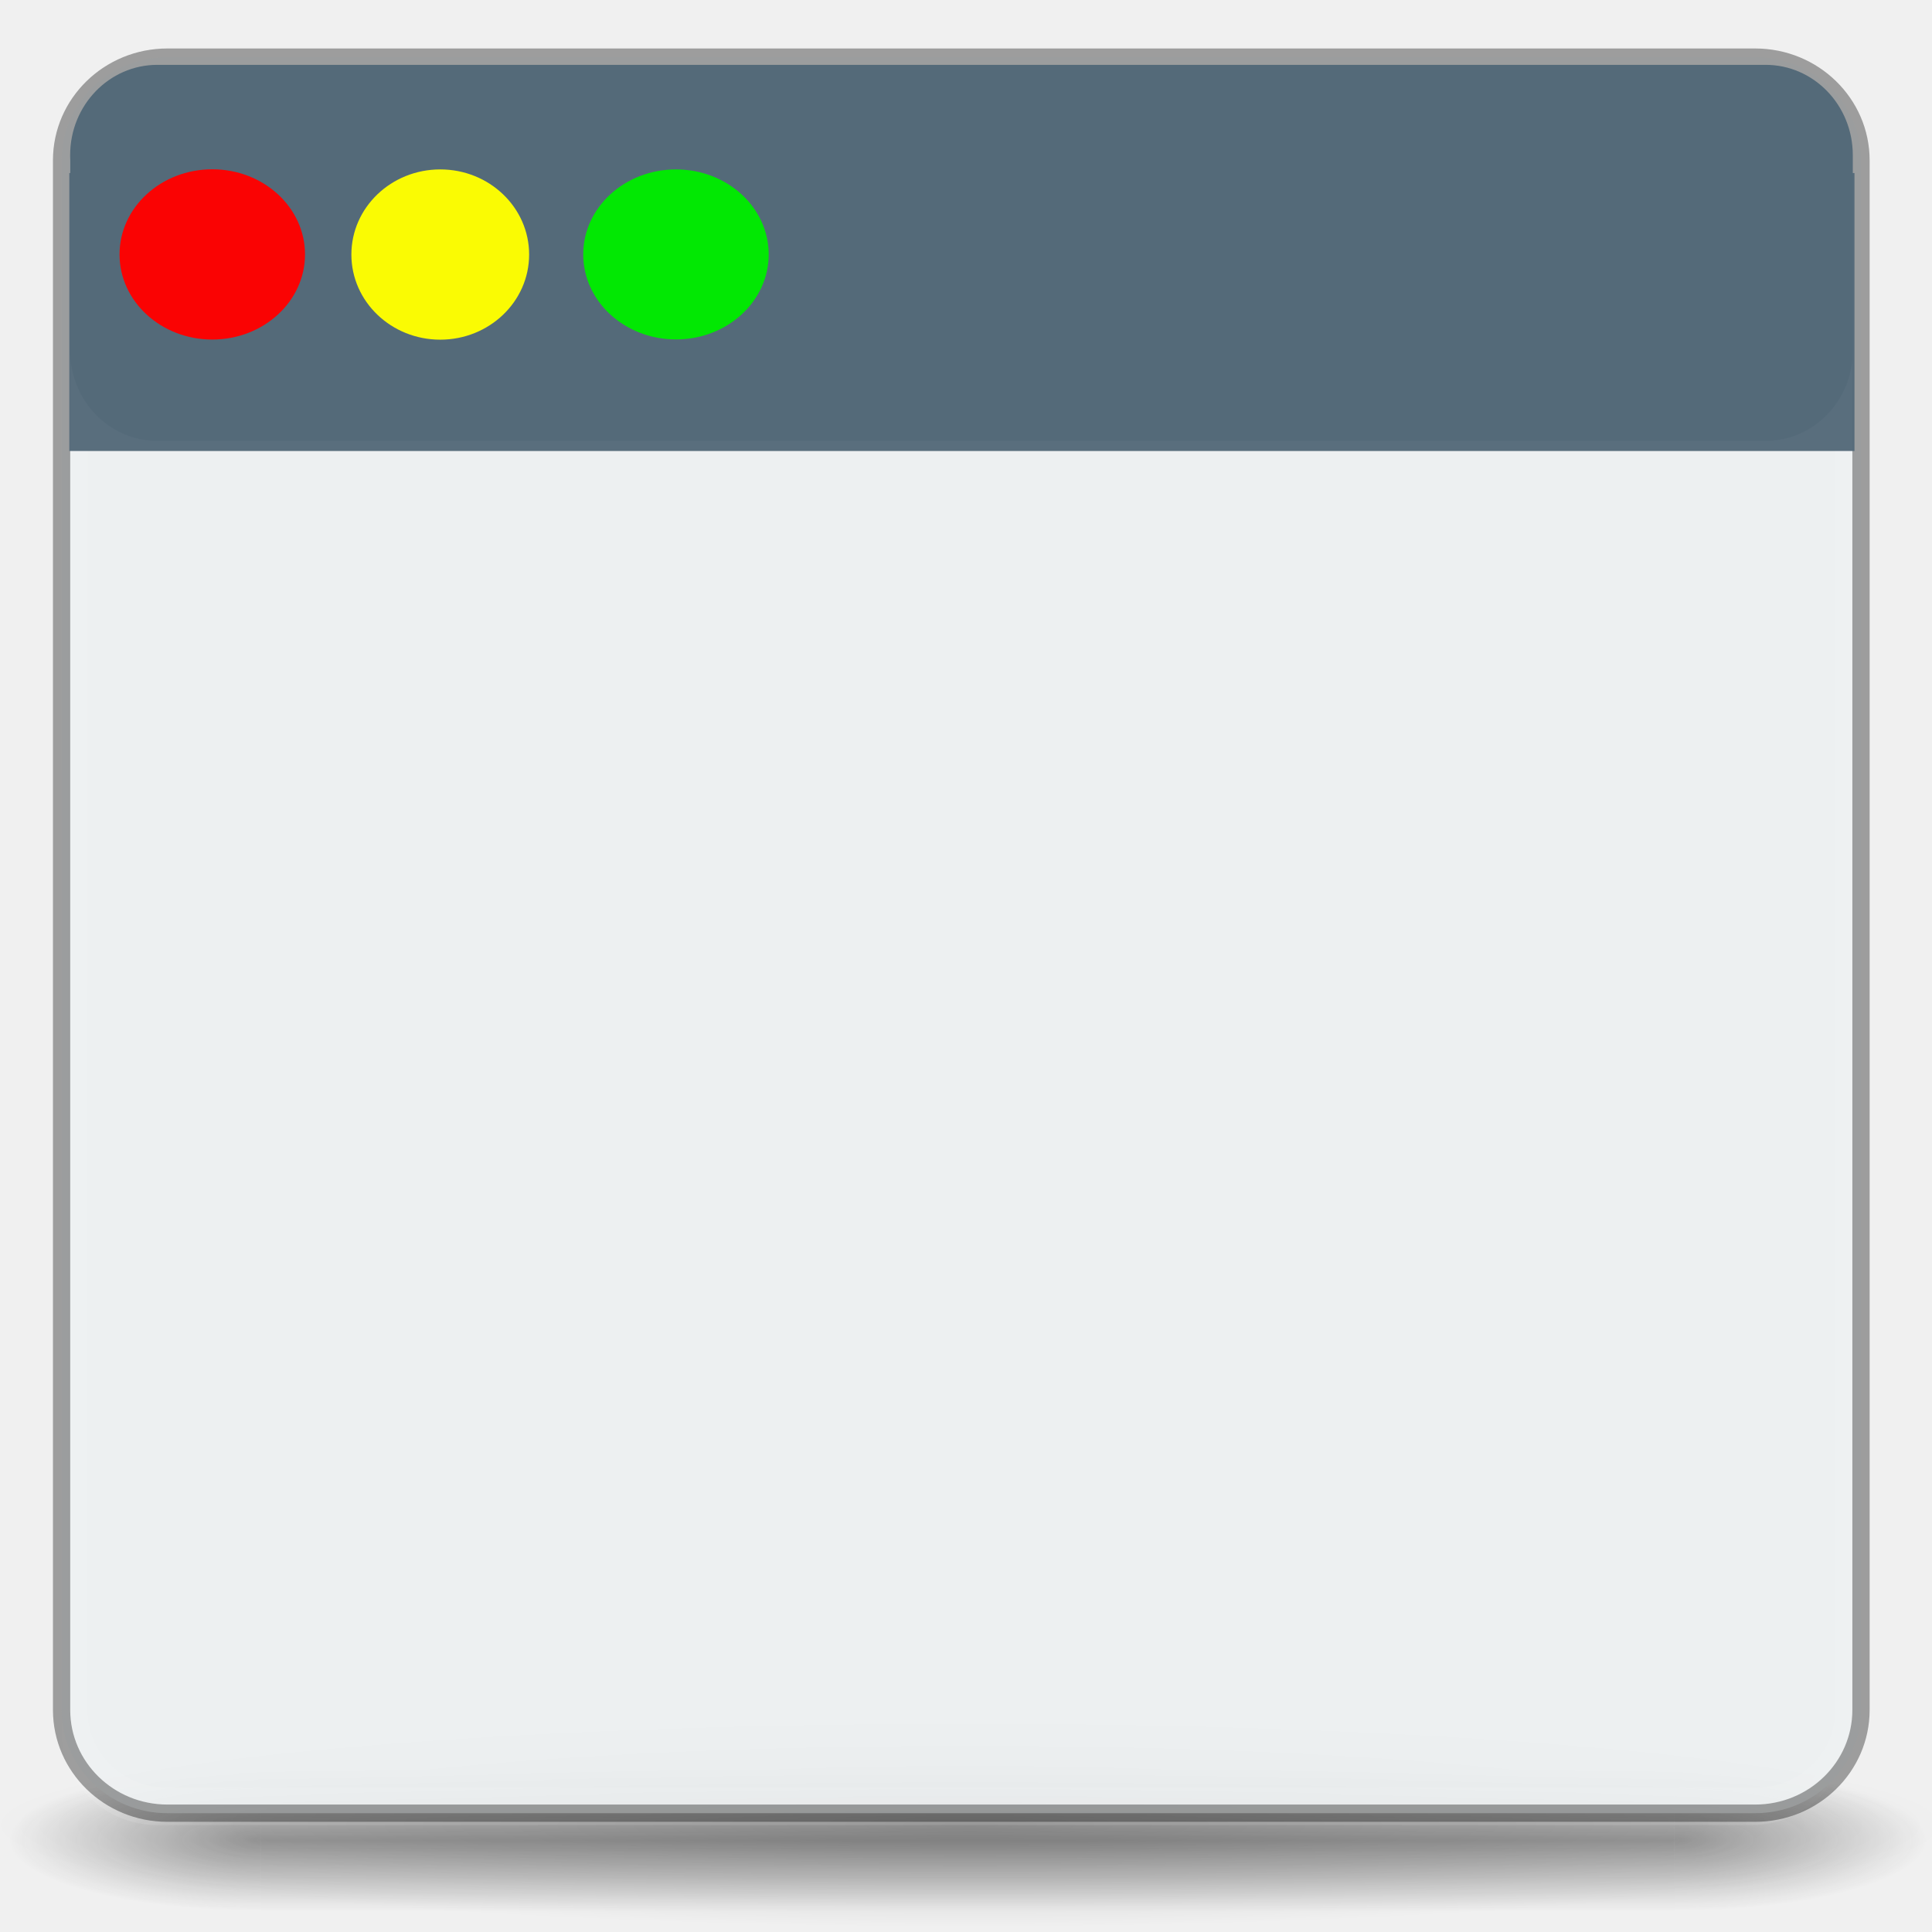
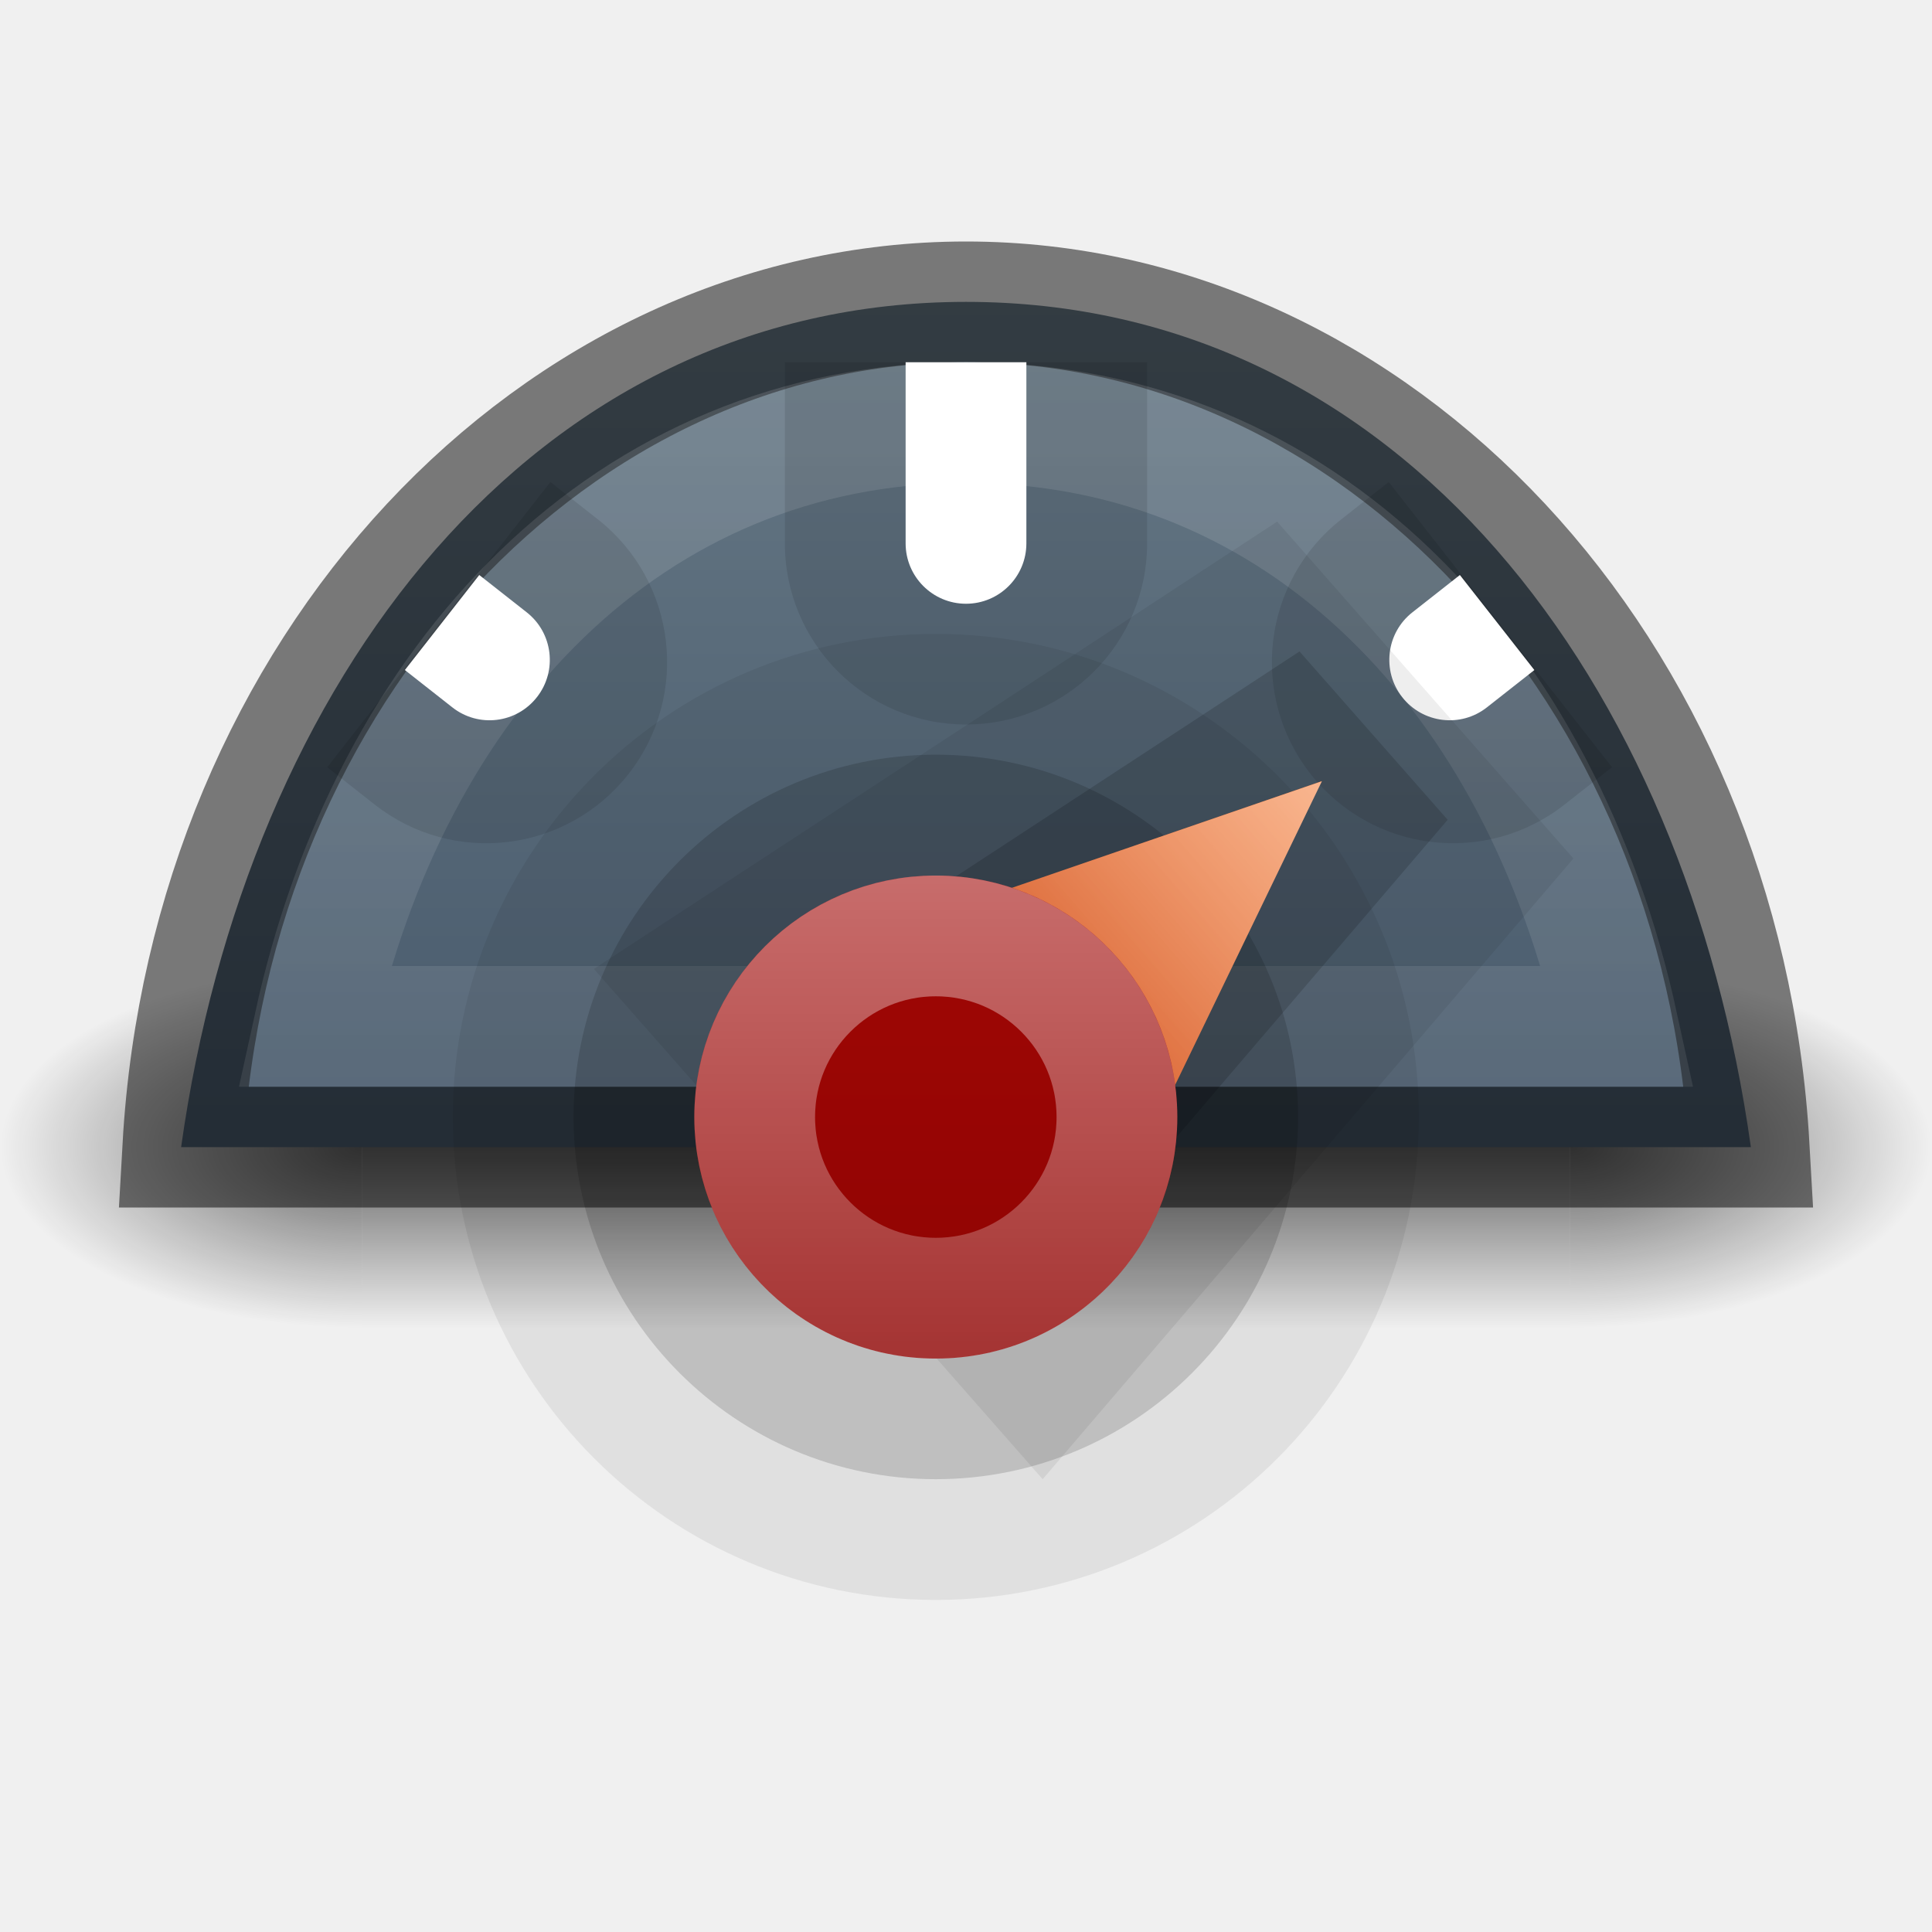
- <svg xmlns="http://www.w3.org/2000/svg" xmlns:xlink="http://www.w3.org/1999/xlink" version="1.1" width="16" height="16" id="svg3508">
-   <defs id="defs3510">
-     <linearGradient x1="23.996" y1="-0.667" x2="24" y2="40.444" id="linearGradient3174-3" xlink:href="#linearGradient3977-7-7" gradientUnits="userSpaceOnUse" gradientTransform="matrix(0.2972973,0,0,0.2432432,1.866156,3.162159)" />
-     <linearGradient id="linearGradient3977-7-7">
-       <stop id="stop3979-6-6" style="stop-color:#ffffff;stop-opacity:1" offset="0" />
-       <stop id="stop3981-3-44" style="stop-color:#ffffff;stop-opacity:0.235" offset="0" />
-       <stop id="stop3983-8-5" style="stop-color:#ffffff;stop-opacity:0.157" offset="1" />
-       <stop id="stop3985-2-08" style="stop-color:#ffffff;stop-opacity:0.392" offset="1" />
+ <svg xmlns="http://www.w3.org/2000/svg" width="16" height="16" viewBox="0 0 16 16" fill="none">
+   <rect x="3" y="8" width="10" height="3" fill="url(#paint0_linear)" />
+   <rect y="8" width="3" height="3" fill="url(#paint1_radial)" />
+   <rect width="3" height="3" transform="matrix(-1 0 0 1 16 8)" fill="url(#paint2_radial)" />
+   <path d="M8 2.5C4.41 2.5 2.042 5.638 1.5 9.5H14.5C13.958 5.638 11.59 2.5 8 2.5Z" fill="url(#paint3_linear)" />
+   <path d="M1.514 9.5C1.738 5.535 4.612 2.5 8 2.5C11.388 2.5 14.262 5.535 14.486 9.5H1.514Z" stroke="black" stroke-opacity="0.5" />
+   <path d="M13.4 8.5H2.6C3.228 5.625 5.203 3.5 8 3.5C10.797 3.5 12.773 5.625 13.4 8.5Z" stroke="url(#paint4_linear)" stroke-opacity="0.5" />
+   <path d="M6.5 3H9.5V4.5C9.5 5.328 8.828 6 8 6V6C7.172 6 6.5 5.328 6.5 4.5V3Z" fill="black" fill-opacity="0.1" />
+   <path d="M7.5 3H8.5V4.5C8.5 4.776 8.276 5 8 5V5C7.724 5 7.5 4.776 7.5 4.5V3Z" fill="white" />
+   <path d="M11.501 3.992L13.35 6.354L12.957 6.663C12.306 7.175 11.364 7.061 10.853 6.409V6.409C10.342 5.756 10.456 4.813 11.108 4.301L11.501 3.992Z" fill="black" fill-opacity="0.1" />
+   <path d="M12.09 4.762L12.707 5.549L12.314 5.858C12.097 6.029 11.783 5.991 11.612 5.773V5.773C11.442 5.556 11.48 5.241 11.697 5.071L12.09 4.762Z" fill="white" />
+   <path d="M4.558 3.992L2.71 6.354L3.103 6.663C3.754 7.175 4.695 7.061 5.206 6.409V6.409C5.716 5.756 5.602 4.813 4.951 4.301L4.558 3.992Z" fill="black" fill-opacity="0.1" />
+   <path d="M3.969 4.762L3.353 5.549L3.746 5.858C3.963 6.029 4.277 5.991 4.447 5.773V5.773C4.617 5.556 4.579 5.241 4.362 5.071L3.969 4.762Z" fill="white" />
+   <circle cx="7.75" cy="9.25" r="3" stroke="black" stroke-opacity="0.07" stroke-width="2" />
+   <circle cx="7.75" cy="9.25" r="2.5" stroke="black" stroke-opacity="0.15" />
+   <path d="M8.06 9.738L8.44 10.171L8.815 9.733L9.174 9.313L9.892 8.473L11.327 6.794L10.673 6.051L8.825 7.261L7.901 7.866L7.439 8.168L6.956 8.484L7.337 8.917L8.06 9.738Z" stroke="black" stroke-opacity="0.15" stroke-miterlimit="5.016" />
+   <path d="M7.864 9.858L8.625 10.724L9.375 9.848L9.554 9.638L10.272 8.798L11.707 7.119L10.399 5.632L8.551 6.843L7.627 7.448L7.396 7.599L6.431 8.23L7.193 9.096L7.864 9.858Z" stroke="black" stroke-opacity="0.07" stroke-width="2" stroke-miterlimit="5.016" />
+   <path d="M9 10.5L6.5 8L10.947 6.469L9 10.5Z" fill="url(#paint5_linear)" />
+   <path d="M8.856 9.649L7.419 8.212L9.975 7.333L8.856 9.649Z" stroke="url(#paint6_linear)" stroke-miterlimit="16" />
+   <circle cx="7.75" cy="9.251" r="2" fill="url(#paint7_linear)" />
+   <circle cx="7.75" cy="9.251" r="1.5" stroke="url(#paint8_linear)" />
+   <defs>
+     <linearGradient id="paint0_linear" x1="8" y1="8" x2="8" y2="11" gradientUnits="userSpaceOnUse">
+       <stop stop-opacity="0" />
+       <stop offset="0.492" stop-opacity="0.6" />
+       <stop offset="1" stop-opacity="0" />
    </linearGradient>
-     <linearGradient x1="25.132" y1="0.985" x2="25.132" y2="47.013" id="linearGradient3182-5" xlink:href="#linearGradient4337" gradientUnits="userSpaceOnUse" gradientTransform="matrix(0.3714277,0,0,0.2390117,-1.914262,2.897046)" />
-     <linearGradient id="linearGradient5736">
-       <stop id="stop5738" style="stop-color:#586e75;stop-opacity:1" offset="0" />
-       <stop id="stop5740" style="stop-color:#073642;stop-opacity:1" offset="1" />
+     <radialGradient id="paint1_radial" cx="0" cy="0" r="1" gradientUnits="userSpaceOnUse" gradientTransform="translate(3 9.5) rotate(-180) scale(3 1.5)">
+       <stop stop-opacity="0.6" />
+       <stop offset="1" stop-opacity="0" />
+     </radialGradient>
+     <radialGradient id="paint2_radial" cx="0" cy="0" r="1" gradientUnits="userSpaceOnUse" gradientTransform="translate(3 1.5) rotate(-180) scale(3 1.5)">
+       <stop stop-opacity="0.6" />
+       <stop offset="1" stop-opacity="0" />
+     </radialGradient>
+     <linearGradient id="paint3_linear" x1="8" y1="2.5" x2="8" y2="9.5" gradientUnits="userSpaceOnUse">
+       <stop stop-color="#667885" />
+       <stop offset="1" stop-color="#485A6C" />
    </linearGradient>
-     <linearGradient id="linearGradient4337">
-       <stop id="stop4339" style="stop-color:#fdf6e3;stop-opacity:1" offset="0" />
-       <stop id="stop4341" style="stop-color:#eee8d5;stop-opacity:1" offset="1" />
+     <linearGradient id="paint4_linear" x1="8" y1="3" x2="8" y2="9" gradientUnits="userSpaceOnUse">
+       <stop stop-color="white" stop-opacity="0.26" />
+       <stop offset="1" stop-color="white" stop-opacity="0.17" />
    </linearGradient>
-     <linearGradient gradientTransform="matrix(0.3402577,0.09076733,-0.05512078,0.2048136,1.232501,-0.0196911)" gradientUnits="userSpaceOnUse" xlink:href="#linearGradient5736" id="linearGradient3192-0-3" y2="55.173" x2="26.445" y1="-2.101" x1="17.231" />
-     <linearGradient y2="47.013" x2="25.132" y1="0.985" x1="25.132" gradientTransform="matrix(0.3714277,0,0,0.2390117,-1.914262,2.897046)" gradientUnits="userSpaceOnUse" id="linearGradient4526" xlink:href="#linearGradient5736" />
-     <linearGradient y2="40.444" x2="24" y1="-0.667" x1="23.996" gradientTransform="matrix(0.2972973,0,0,0.2432432,1.866156,3.162159)" gradientUnits="userSpaceOnUse" id="linearGradient4528" xlink:href="#linearGradient3977-7-7" />
-     <radialGradient gradientTransform="matrix(0.06180142,0,0,0.01958996,1.341702,11.47563)" gradientUnits="userSpaceOnUse" xlink:href="#linearGradient3820-7-2-1" id="radialGradient3025-3" fy="186.171" fx="99.157" r="62.769" cy="186.171" cx="99.157" />
-     <linearGradient id="linearGradient3820-7-2-1">
-       <stop offset="0" style="stop-color:#3d3d3d;stop-opacity:1" id="stop3822-2-6-3" />
-       <stop offset="0.5" style="stop-color:#686868;stop-opacity:0.498" id="stop3864-8-7-7" />
-       <stop offset="1" style="stop-color:#686868;stop-opacity:0" id="stop3824-1-2-5" />
+     <linearGradient id="paint5_linear" x1="10.947" y1="6.469" x2="8.25" y2="8.75" gradientUnits="userSpaceOnUse">
+       <stop stop-color="#F37329" />
+       <stop offset="1" stop-color="#CC3B02" />
    </linearGradient>
-     <linearGradient gradientTransform="matrix(0.2633501,0,0,0.2653739,-11.3192,3.350837)" gradientUnits="userSpaceOnUse" xlink:href="#linearGradient4011" id="linearGradient3019-3" y2="44.341" x2="71.204" y1="6.238" x1="71.204" />
-     <linearGradient id="linearGradient4011">
-       <stop offset="0" style="stop-color:#ffffff;stop-opacity:1" id="stop4013" />
-       <stop offset="0.508" style="stop-color:#ffffff;stop-opacity:0.235" id="stop4015" />
-       <stop offset="0.835" style="stop-color:#ffffff;stop-opacity:0.157" id="stop4017" />
-       <stop offset="1" style="stop-color:#ffffff;stop-opacity:0.392" id="stop4019" />
+     <linearGradient id="paint6_linear" x1="10.947" y1="6.469" x2="7.663" y2="9.358" gradientUnits="userSpaceOnUse">
+       <stop stop-color="white" stop-opacity="0.48" />
+       <stop offset="1" stop-color="white" stop-opacity="0.03" />
    </linearGradient>
-     <linearGradient x1="167.983" y1="6.833" x2="167.983" y2="61.692" id="linearGradient3012-1" xlink:href="#linearGradient5803-2-1" gradientUnits="userSpaceOnUse" gradientTransform="matrix(0.1776165,0,0,0.1789815,-21.08534,4.136694)" />
-     <linearGradient id="linearGradient5803-2-1">
-       <stop id="stop5805-1-6" style="stop-color:#fff5ef;stop-opacity:1" offset="0" />
-       <stop id="stop5807-6-6" style="stop-color:#fef8dd;stop-opacity:1" offset="1" />
+     <linearGradient id="paint7_linear" x1="7.75" y1="7.25" x2="7.75" y2="15.751" gradientUnits="userSpaceOnUse">
+       <stop stop-color="#A10705" />
+       <stop offset="1" stop-color="#7A0000" />
    </linearGradient>
-     <radialGradient gradientTransform="matrix(0.229338,0,0,0.02394386,8.955951,12.87552)" gradientUnits="userSpaceOnUse" xlink:href="#linearGradient3811" id="radialGradient4111" fy="93.468" fx="-4.029" r="35.338" cy="93.468" cx="-4.029" />
-     <linearGradient id="linearGradient3811">
-       <stop offset="0" style="stop-color:#000000;stop-opacity:1" id="stop3813" />
-       <stop offset="1" style="stop-color:#000000;stop-opacity:0" id="stop3815" />
+     <linearGradient id="paint8_linear" x1="7.75" y1="7.25" x2="7.75" y2="11.251" gradientUnits="userSpaceOnUse">
+       <stop stop-color="white" stop-opacity="0.41" />
+       <stop offset="1" stop-color="white" stop-opacity="0.19" />
    </linearGradient>
-     <radialGradient gradientTransform="matrix(2.003784,0,0,1.4,27.98813,-17.4)" gradientUnits="userSpaceOnUse" xlink:href="#linearGradient3688-166-749-5" id="radialGradient4093" fy="43.5" fx="4.993" r="2.5" cy="43.5" cx="4.993" />
-     <linearGradient id="linearGradient3688-166-749-5">
-       <stop offset="0" style="stop-color:#181818;stop-opacity:1" id="stop2883-0" />
-       <stop offset="1" style="stop-color:#181818;stop-opacity:0" id="stop2885-5" />
-     </linearGradient>
-     <radialGradient gradientTransform="matrix(2.003784,0,0,1.4,-20.01187,-104.4)" gradientUnits="userSpaceOnUse" xlink:href="#linearGradient3688-166-749-5" id="radialGradient4095" fy="43.5" fx="4.993" r="2.5" cy="43.5" cx="4.993" />
-     <linearGradient gradientUnits="userSpaceOnUse" xlink:href="#linearGradient3702-501-757-0" id="linearGradient4097" y2="39.999" x2="25.058" y1="47.028" x1="25.058" />
-     <linearGradient id="linearGradient3702-501-757-0">
-       <stop offset="0" style="stop-color:#181818;stop-opacity:0" id="stop2895-0" />
-       <stop offset="0.5" style="stop-color:#181818;stop-opacity:1" id="stop2897-2" />
-       <stop offset="1" style="stop-color:#181818;stop-opacity:0" id="stop2899-6" />
-     </linearGradient>
-     <linearGradient gradientTransform="matrix(0.3958949,0,0,0.3849516,-1.597159,-1.31745)" gradientUnits="userSpaceOnUse" xlink:href="#linearGradient3924" id="linearGradient4136" y2="43" x2="24" y1="5" x1="24" />
-     <linearGradient id="linearGradient3924">
-       <stop offset="0" style="stop-color:#ffffff;stop-opacity:1" id="stop3926" />
-       <stop offset="0.063" style="stop-color:#ffffff;stop-opacity:0.235" id="stop3928" />
-       <stop offset="0.951" style="stop-color:#ffffff;stop-opacity:0.157" id="stop3930" />
-       <stop offset="1" style="stop-color:#ffffff;stop-opacity:0.392" id="stop3932" />
-     </linearGradient>
-     <linearGradient gradientTransform="matrix(0.3949481,0,0,0.3854208,-1.517434,-1.505945)" gradientUnits="userSpaceOnUse" xlink:href="#linearGradient3924" id="linearGradient4136-3" y2="43" x2="24" y1="5" x1="24" />
  </defs>
-   <path d="m 16.136,15.114 a 8.104,0.846 0 0 1 -16.209,0 8.104,0.846 0 1 1 16.209,0 z" id="path3041" style="color:#000000;display:inline;overflow:visible;visibility:visible;opacity:0.2;fill:url(#radialGradient4111);fill-opacity:1;fill-rule:nonzero;stroke:none;stroke-width:1;marker:none;enable-background:accumulate" />
-   <g transform="matrix(0.3971522,0,0,0.1304924,-1.515955,9.692241)" id="g2036" style="display:inline">
-     <g transform="matrix(1.052632,0,0,1.285713,-1.263158,-13.42854)" id="g3712" style="opacity:0.4">
-       <rect width="5" height="7" x="38" y="40" id="rect2801" style="fill:url(#radialGradient4093);fill-opacity:1;stroke:none" />
-       <rect width="5" height="7" x="-10" y="-47" transform="scale(-1,-1)" id="rect3696" style="fill:url(#radialGradient4095);fill-opacity:1;stroke:none" />
-       <rect width="28" height="7" x="10" y="40" id="rect3700" style="fill:url(#linearGradient4097);fill-opacity:1;stroke:none" />
-     </g>
-   </g>
-   <rect width="14.648" height="14.243" rx="0.725" ry="0.705" x="0.58" y="0.8" id="rect6741-7" style="opacity:0.3;fill:none;stroke:url(#linearGradient4136);stroke-width:0.143;stroke-linecap:round;stroke-linejoin:round;stroke-miterlimit:4;stroke-dasharray:none;stroke-dashoffset:0;stroke-opacity:1" />
-   <rect width="14.902" height="14.543" rx="0.876" ry="0.855" x="0.51" y="0.473" id="rect5505-21-3-5" style="color:#000000;display:inline;overflow:visible;visibility:visible;opacity:0.9;fill:#ecf0f1;fill-opacity:1;fill-rule:nonzero;stroke:none;stroke-width:1;marker:none;enable-background:accumulate" />
-   <rect width="14.613" height="14.261" rx="0.723" ry="0.706" x="0.655" y="0.614" id="rect6741-7-6" style="opacity:0.3;fill:none;stroke:url(#linearGradient4136-3);stroke-width:0.143;stroke-linecap:round;stroke-linejoin:round;stroke-miterlimit:4;stroke-dasharray:none;stroke-dashoffset:0;stroke-opacity:1" />
-   <rect width="14.902" height="14.543" rx="0.876" ry="0.855" x="0.51" y="0.473" id="rect5505-21-3-1-2" style="color:#000000;display:inline;overflow:visible;visibility:visible;opacity:0.7;fill:none;stroke:#000000;stroke-width:0.143;stroke-linecap:round;stroke-linejoin:round;stroke-miterlimit:4;stroke-dasharray:none;stroke-dashoffset:0;stroke-opacity:0.496;marker:none;enable-background:accumulate" />
-   <rect width="14.763" height="3.114" rx="0.722" ry="0.747" x="0.581" y="0.537" id="rect5505-21-3-5-3" style="color:#000000;display:inline;overflow:visible;visibility:visible;opacity:1;fill:#546a79;fill-opacity:1;fill-rule:nonzero;stroke:none;stroke-width:1;marker:none;enable-background:accumulate" />
-   <rect style="opacity:0.97;fill:#546a79;fill-opacity:1;fill-rule:nonzero;stroke:none;stroke-width:1.712;stroke-miterlimit:4;stroke-dasharray:none;stroke-opacity:0.496" id="rect4199" width="14.784" height="2.302" x="0.574" y="1.433" rx="0" ry="0" />
-   <ellipse style="opacity:0.97;fill:#ff0000;fill-opacity:1;fill-rule:nonzero;stroke:none;stroke-width:1.712;stroke-miterlimit:4;stroke-dasharray:none;stroke-opacity:0.496" id="path4203" cx="1.758" cy="2.107" rx="0.768" ry="0.705" />
-   <ellipse style="opacity:0.97;fill:#ffff00;fill-opacity:1;fill-rule:nonzero;stroke:none;stroke-width:1.712;stroke-miterlimit:4;stroke-dasharray:none;stroke-opacity:0.496" id="path4207" cx="3.646" cy="2.108" rx="0.736" ry="0.705" />
-   <ellipse style="opacity:0.97;fill:#00eb00;fill-opacity:1;fill-rule:nonzero;stroke:none;stroke-width:1.712;stroke-miterlimit:4;stroke-dasharray:none;stroke-opacity:0.496" id="path4209" cx="5.598" cy="2.107" rx="0.768" ry="0.704" />
</svg>
